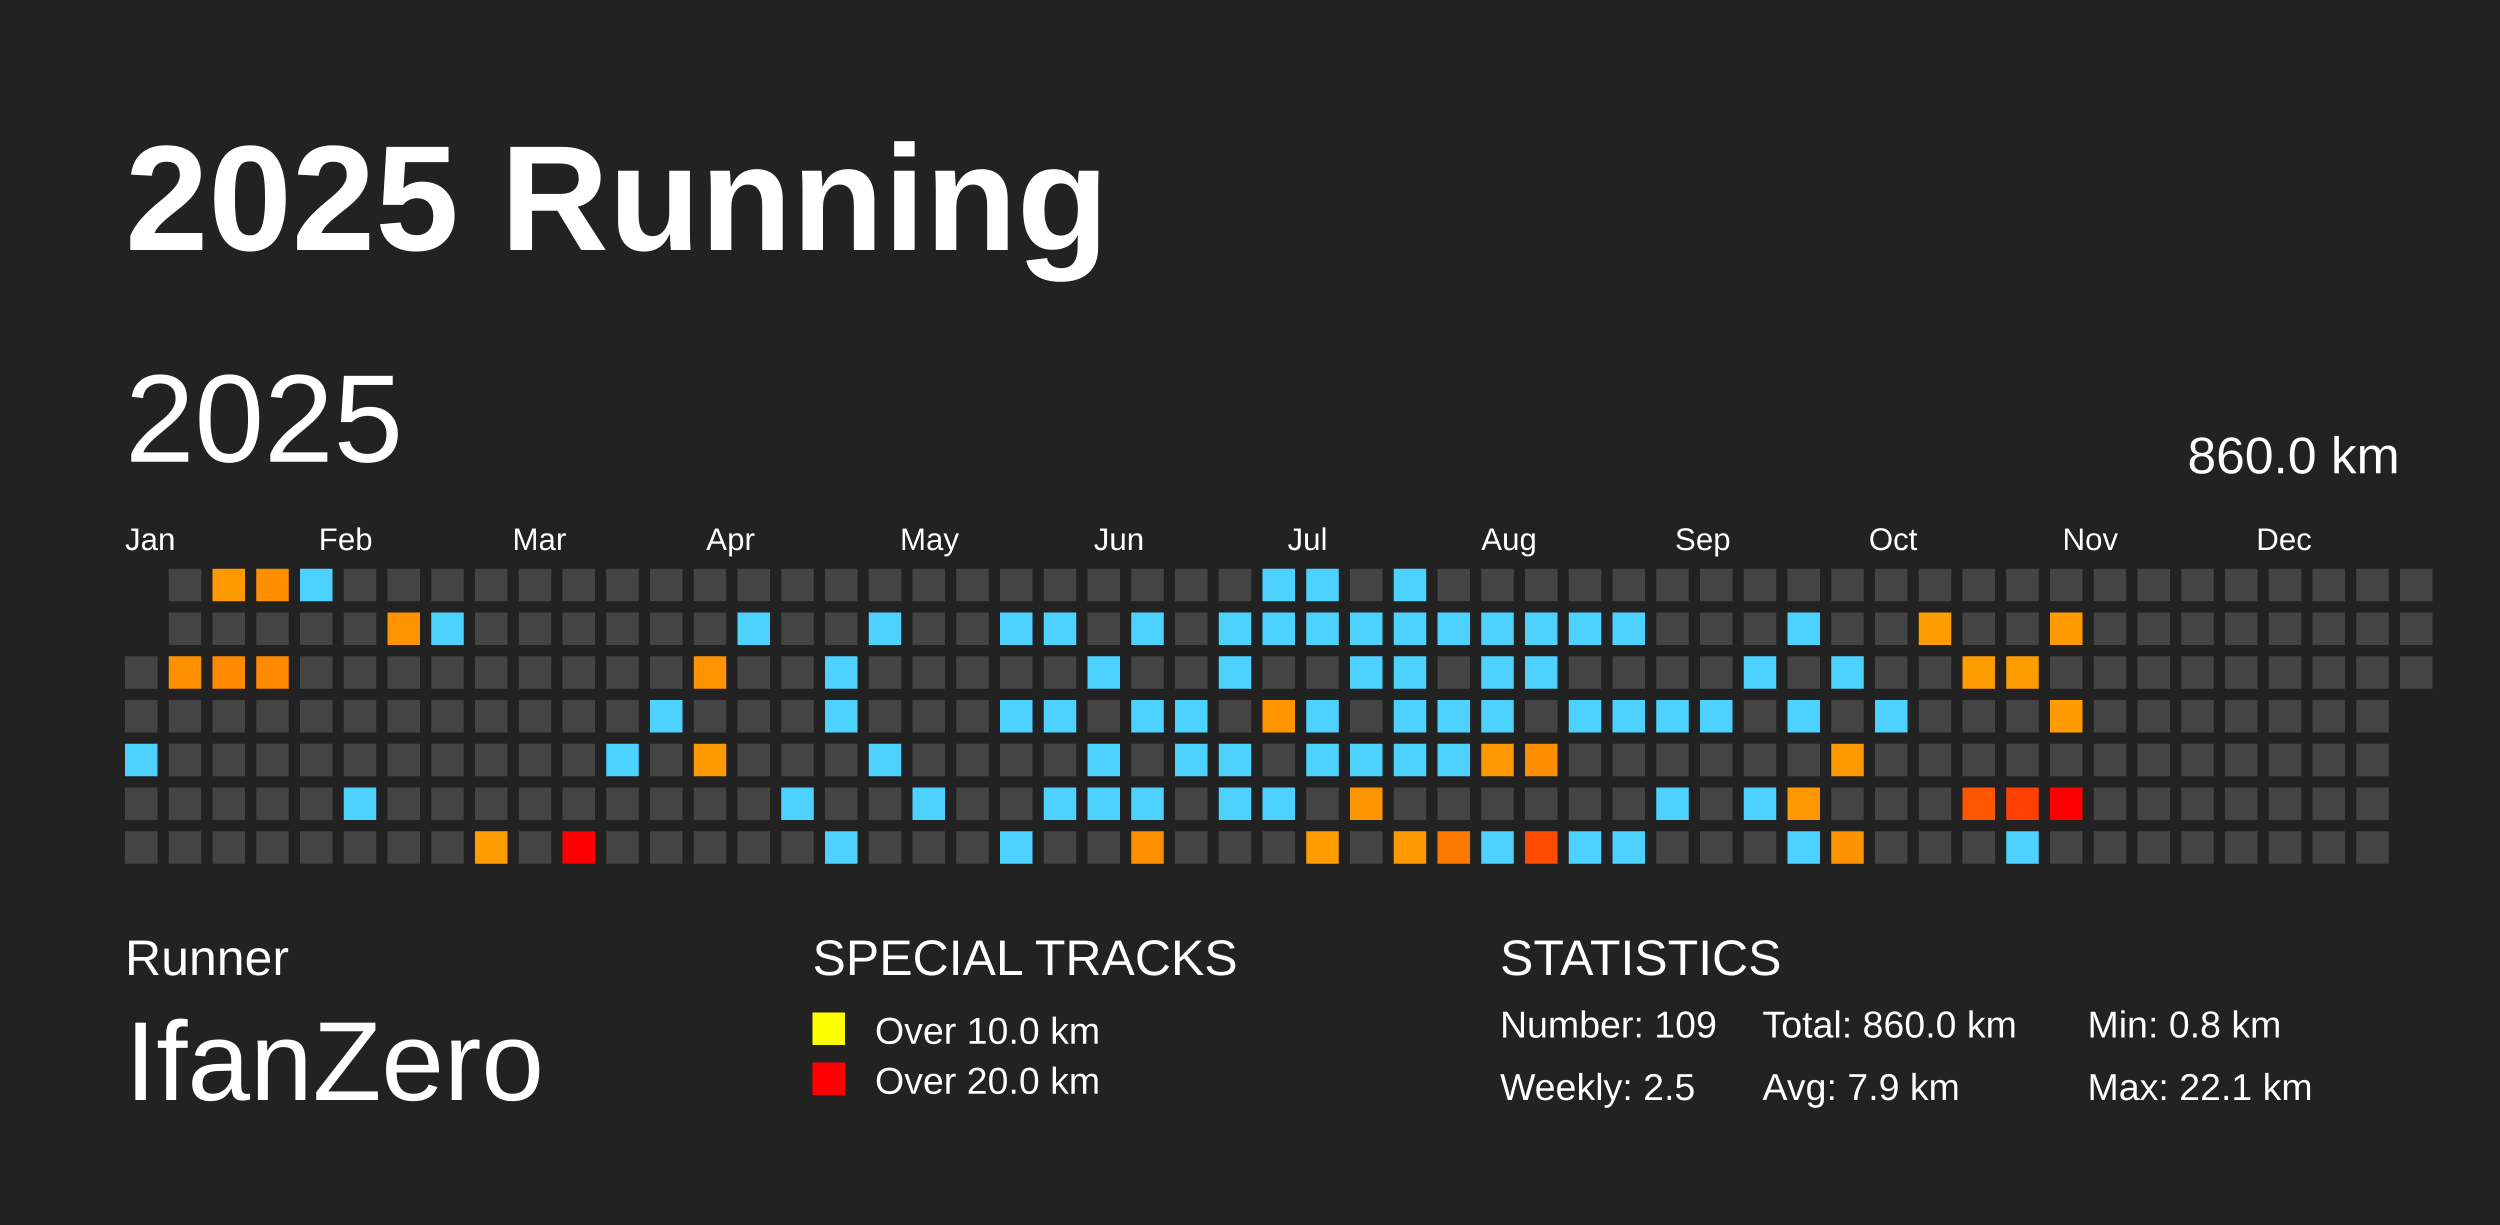
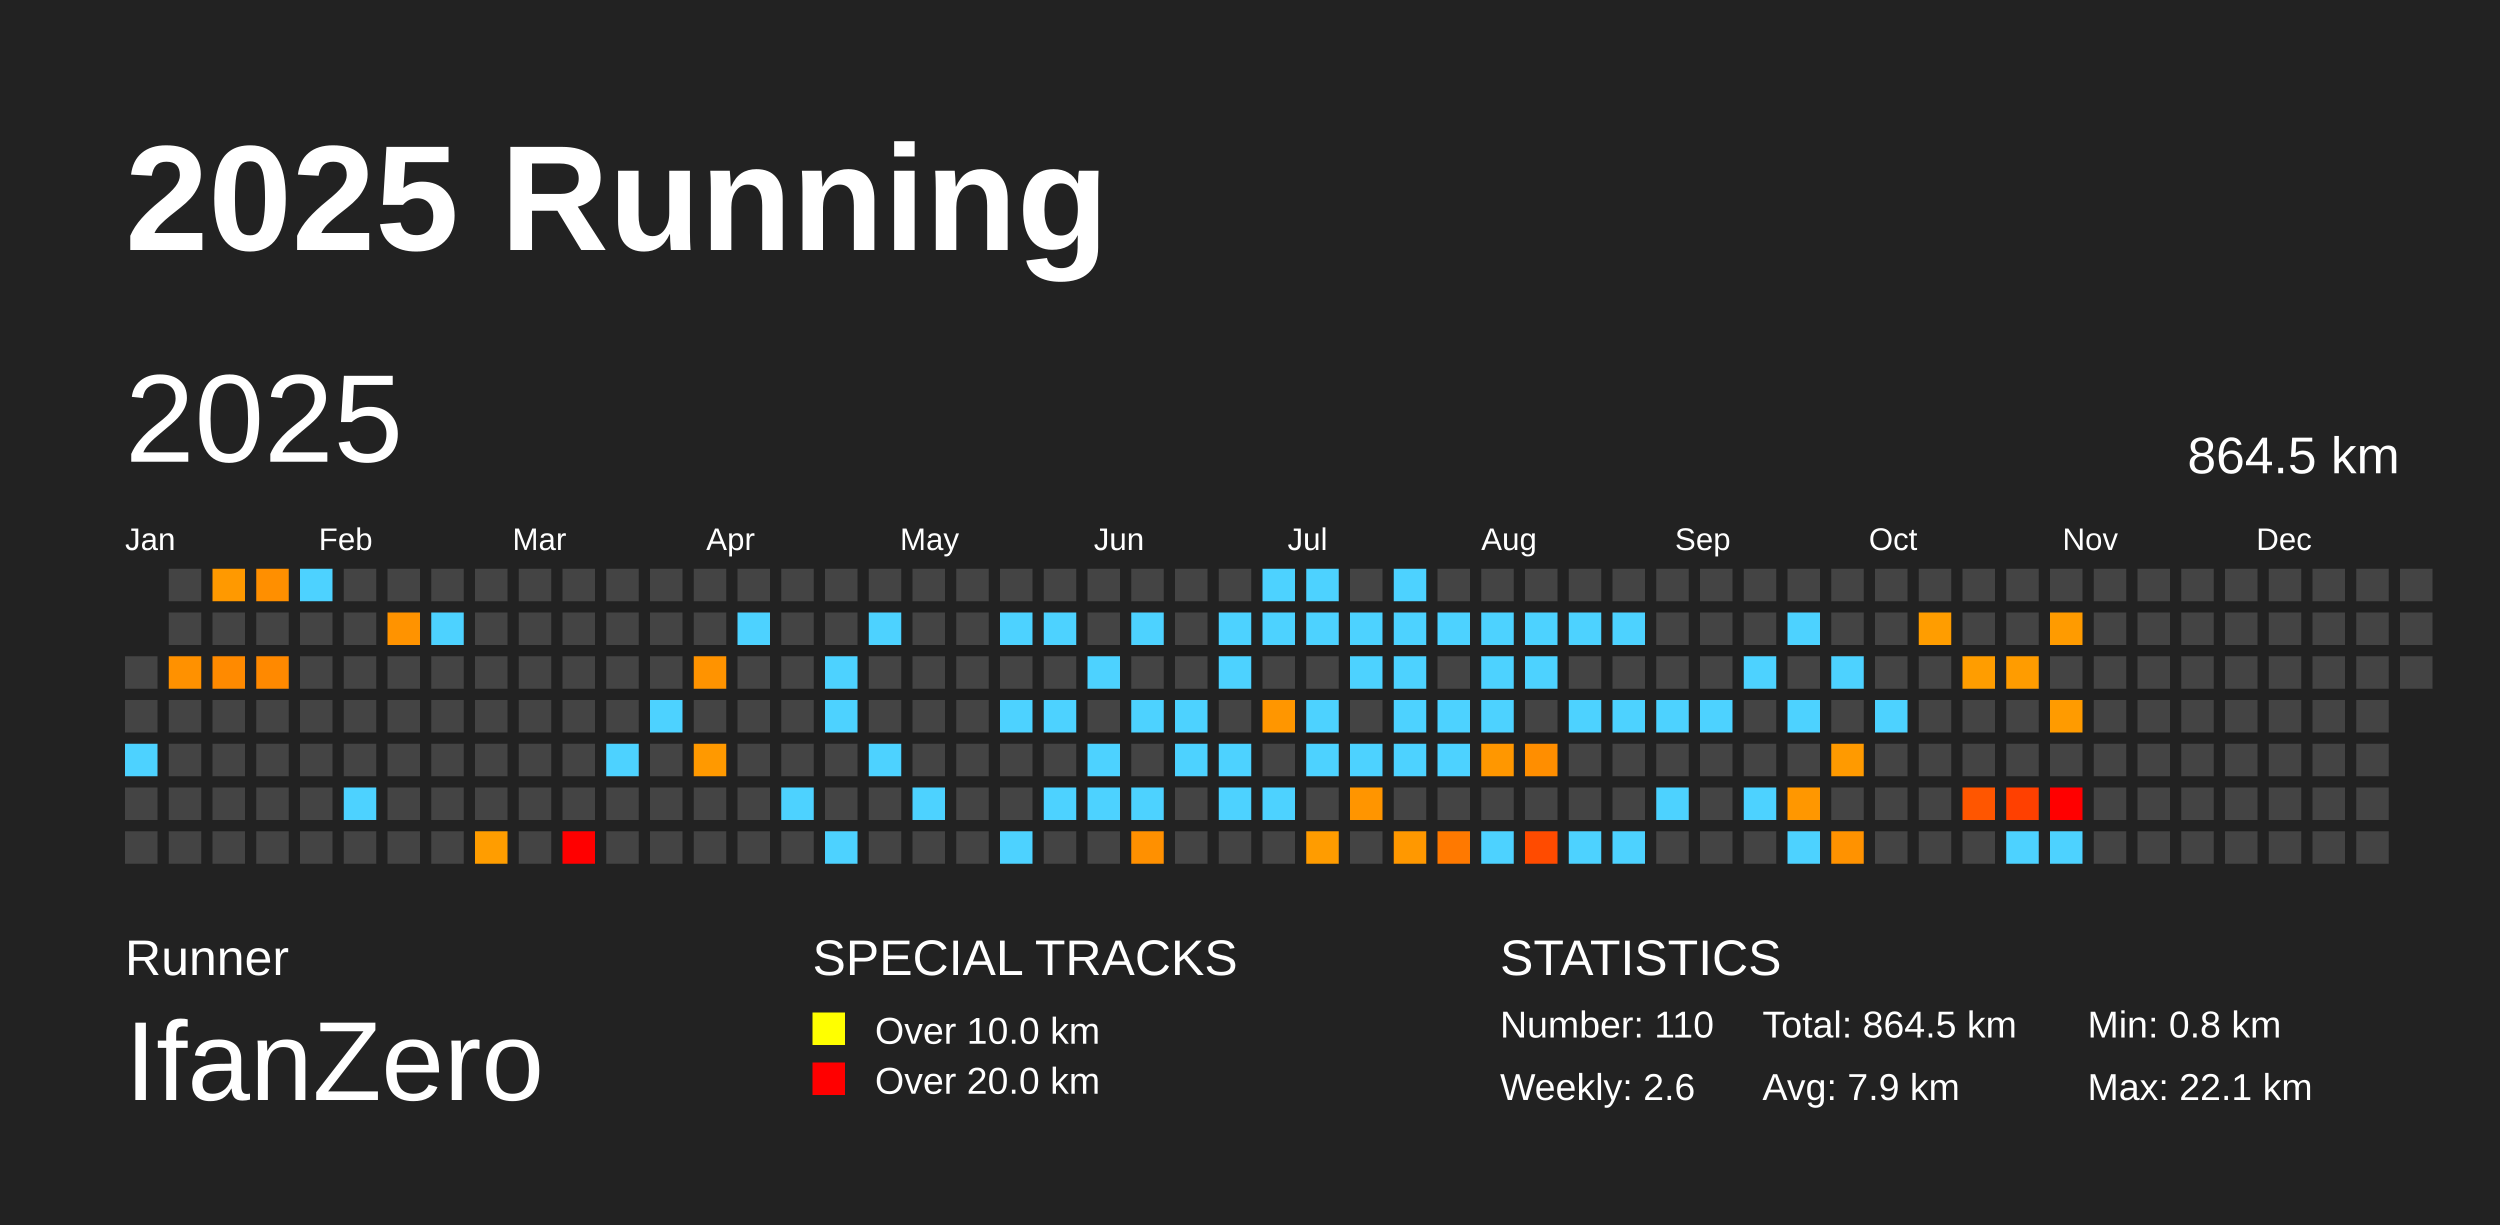
<svg xmlns="http://www.w3.org/2000/svg" baseProfile="full" height="98mm" version="1.1" viewBox="0,0,200,98" width="200mm">
  <defs />
  <rect fill="#222222" height="98" width="200" x="0" y="0" />
  <text fill="#FFFFFF" style="font-size:12px; font-family:Arial; font-weight:bold;" x="10" y="20">2025 Running</text>
  <text fill="#FFFFFF" style="font-size:4px; font-family:Arial" x="10" y="78">Runner</text>
  <text fill="#FFFFFF" style="font-size:9px; font-family:Arial" x="10" y="88">IfanZero</text>
  <text fill="#FFFFFF" style="font-size:4px; font-family:Arial" x="65" y="78">SPECIAL TRACKS</text>
  <rect fill="yellow" height="2.6" width="2.6" x="65" y="81" />
  <text fill="#FFFFFF" style="font-size:3px; font-family:Arial" x="70" y="83.5">Over 10.0 km</text>
  <rect fill="red" height="2.6" width="2.6" x="65" y="85" />
  <text fill="#FFFFFF" style="font-size:3px; font-family:Arial" x="70" y="87.5">Over 20.0 km</text>
  <text fill="#FFFFFF" style="font-size:4px; font-family:Arial" x="120" y="78">STATISTICS</text>
-   <text fill="#FFFFFF" style="font-size:3px; font-family:Arial" x="120" y="83">Number: 109</text>
-   <text fill="#FFFFFF" style="font-size:3px; font-family:Arial" x="120" y="88">Weekly: 2.5</text>
-   <text fill="#FFFFFF" style="font-size:3px; font-family:Arial" x="141" y="83">Total: 860.0 km</text>
+   <text fill="#FFFFFF" style="font-size:3px; font-family:Arial" x="120" y="83">Number: 110</text>
+   <text fill="#FFFFFF" style="font-size:3px; font-family:Arial" x="120" y="88">Weekly: 2.6</text>
+   <text fill="#FFFFFF" style="font-size:3px; font-family:Arial" x="141" y="83">Total: 864.5 km</text>
  <text fill="#FFFFFF" style="font-size:3px; font-family:Arial" x="141" y="88">Avg: 7.9 km</text>
  <text fill="#FFFFFF" style="font-size:3px; font-family:Arial" x="167" y="83">Min: 0.8 km</text>
  <text fill="#FFFFFF" style="font-size:3px; font-family:Arial" x="167" y="88">Max: 22.1 km</text>
  <text dominant-baseline="hanging" fill="#FFFFFF" style="font-size:10.0px; font-family:Arial;" x="10" y="30">2025</text>
-   <text dominant-baseline="hanging" fill="#FFFFFF" style="font-size:4.125px; font-family:Arial;" x="175" y="35">860.0 km</text>
+   <text dominant-baseline="hanging" fill="#FFFFFF" style="font-size:4.125px; font-family:Arial;" x="175" y="35">864.5 km</text>
  <text fill="#FFFFFF" style="font-size:2.5px; font-family:Arial" x="10.0" y="44">Jan</text>
  <text fill="#FFFFFF" style="font-size:2.5px; font-family:Arial" x="25.5" y="44">Feb</text>
  <text fill="#FFFFFF" style="font-size:2.5px; font-family:Arial" x="41.0" y="44">Mar</text>
  <text fill="#FFFFFF" style="font-size:2.5px; font-family:Arial" x="56.5" y="44">Apr</text>
  <text fill="#FFFFFF" style="font-size:2.5px; font-family:Arial" x="72.0" y="44">May</text>
  <text fill="#FFFFFF" style="font-size:2.5px; font-family:Arial" x="87.5" y="44">Jun</text>
  <text fill="#FFFFFF" style="font-size:2.5px; font-family:Arial" x="103.0" y="44">Jul</text>
  <text fill="#FFFFFF" style="font-size:2.5px; font-family:Arial" x="118.5" y="44">Aug</text>
  <text fill="#FFFFFF" style="font-size:2.5px; font-family:Arial" x="134.0" y="44">Sep</text>
  <text fill="#FFFFFF" style="font-size:2.5px; font-family:Arial" x="149.5" y="44">Oct</text>
  <text fill="#FFFFFF" style="font-size:2.5px; font-family:Arial" x="165.0" y="44">Nov</text>
  <text fill="#FFFFFF" style="font-size:2.5px; font-family:Arial" x="180.5" y="44">Dec</text>
  <rect fill="#444444" height="2.6" width="2.6" x="10.0" y="52.5" />
  <rect fill="#444444" height="2.6" width="2.6" x="10.0" y="56.0" />
  <rect fill="#4dd2ff" height="2.6" width="2.6" x="10.0" y="59.5" />
  <rect fill="#444444" height="2.6" width="2.6" x="10.0" y="63.0" />
  <rect fill="#444444" height="2.6" width="2.6" x="10.0" y="66.5" />
  <rect fill="#444444" height="2.6" width="2.6" x="13.5" y="45.5" />
  <rect fill="#444444" height="2.6" width="2.6" x="13.5" y="49.0" />
  <rect fill="#ff9100" height="2.6" width="2.6" x="13.5" y="52.5" />
  <rect fill="#444444" height="2.6" width="2.6" x="13.5" y="56.0" />
  <rect fill="#444444" height="2.6" width="2.6" x="13.5" y="59.5" />
  <rect fill="#444444" height="2.6" width="2.6" x="13.5" y="63.0" />
  <rect fill="#444444" height="2.6" width="2.6" x="13.5" y="66.5" />
  <rect fill="#ff9900" height="2.6" width="2.6" x="17.0" y="45.5" />
  <rect fill="#444444" height="2.6" width="2.6" x="17.0" y="49.0" />
  <rect fill="#ff8a00" height="2.6" width="2.6" x="17.0" y="52.5" />
  <rect fill="#444444" height="2.6" width="2.6" x="17.0" y="56.0" />
  <rect fill="#444444" height="2.6" width="2.6" x="17.0" y="59.5" />
  <rect fill="#444444" height="2.6" width="2.6" x="17.0" y="63.0" />
  <rect fill="#444444" height="2.6" width="2.6" x="17.0" y="66.5" />
  <rect fill="#ff8f00" height="2.6" width="2.6" x="20.5" y="45.5" />
  <rect fill="#444444" height="2.6" width="2.6" x="20.5" y="49.0" />
  <rect fill="#ff8900" height="2.6" width="2.6" x="20.5" y="52.5" />
  <rect fill="#444444" height="2.6" width="2.6" x="20.5" y="56.0" />
  <rect fill="#444444" height="2.6" width="2.6" x="20.5" y="59.5" />
  <rect fill="#444444" height="2.6" width="2.6" x="20.5" y="63.0" />
  <rect fill="#444444" height="2.6" width="2.6" x="20.5" y="66.5" />
  <rect fill="#4dd2ff" height="2.6" width="2.6" x="24.0" y="45.5" />
  <rect fill="#444444" height="2.6" width="2.6" x="24.0" y="49.0" />
  <rect fill="#444444" height="2.6" width="2.6" x="24.0" y="52.5" />
  <rect fill="#444444" height="2.6" width="2.6" x="24.0" y="56.0" />
  <rect fill="#444444" height="2.6" width="2.6" x="24.0" y="59.5" />
  <rect fill="#444444" height="2.6" width="2.6" x="24.0" y="63.0" />
  <rect fill="#444444" height="2.6" width="2.6" x="24.0" y="66.5" />
  <rect fill="#444444" height="2.6" width="2.6" x="27.5" y="45.5" />
  <rect fill="#444444" height="2.6" width="2.6" x="27.5" y="49.0" />
  <rect fill="#444444" height="2.6" width="2.6" x="27.5" y="52.5" />
  <rect fill="#444444" height="2.6" width="2.6" x="27.5" y="56.0" />
  <rect fill="#444444" height="2.6" width="2.6" x="27.5" y="59.5" />
  <rect fill="#4dd2ff" height="2.6" width="2.6" x="27.5" y="63.0" />
  <rect fill="#444444" height="2.6" width="2.6" x="27.5" y="66.5" />
  <rect fill="#444444" height="2.6" width="2.6" x="31.0" y="45.5" />
  <rect fill="#ff9300" height="2.6" width="2.6" x="31.0" y="49.0" />
  <rect fill="#444444" height="2.6" width="2.6" x="31.0" y="52.5" />
  <rect fill="#444444" height="2.6" width="2.6" x="31.0" y="56.0" />
  <rect fill="#444444" height="2.6" width="2.6" x="31.0" y="59.5" />
  <rect fill="#444444" height="2.6" width="2.6" x="31.0" y="63.0" />
  <rect fill="#444444" height="2.6" width="2.6" x="31.0" y="66.5" />
  <rect fill="#444444" height="2.6" width="2.6" x="34.5" y="45.5" />
  <rect fill="#4dd2ff" height="2.6" width="2.6" x="34.5" y="49.0" />
  <rect fill="#444444" height="2.6" width="2.6" x="34.5" y="52.5" />
  <rect fill="#444444" height="2.6" width="2.6" x="34.5" y="56.0" />
  <rect fill="#444444" height="2.6" width="2.6" x="34.5" y="59.5" />
  <rect fill="#444444" height="2.6" width="2.6" x="34.5" y="63.0" />
  <rect fill="#444444" height="2.6" width="2.6" x="34.5" y="66.5" />
  <rect fill="#444444" height="2.6" width="2.6" x="38.0" y="45.5" />
  <rect fill="#444444" height="2.6" width="2.6" x="38.0" y="49.0" />
  <rect fill="#444444" height="2.6" width="2.6" x="38.0" y="52.5" />
  <rect fill="#444444" height="2.6" width="2.6" x="38.0" y="56.0" />
  <rect fill="#444444" height="2.6" width="2.6" x="38.0" y="59.5" />
  <rect fill="#444444" height="2.6" width="2.6" x="38.0" y="63.0" />
  <rect fill="#ff9d00" height="2.6" width="2.6" x="38.0" y="66.5" />
  <rect fill="#444444" height="2.6" width="2.6" x="41.5" y="45.5" />
  <rect fill="#444444" height="2.6" width="2.6" x="41.5" y="49.0" />
  <rect fill="#444444" height="2.6" width="2.6" x="41.5" y="52.5" />
  <rect fill="#444444" height="2.6" width="2.6" x="41.5" y="56.0" />
  <rect fill="#444444" height="2.6" width="2.6" x="41.5" y="59.5" />
  <rect fill="#444444" height="2.6" width="2.6" x="41.5" y="63.0" />
  <rect fill="#444444" height="2.6" width="2.6" x="41.5" y="66.5" />
  <rect fill="#444444" height="2.6" width="2.6" x="45.0" y="45.5" />
  <rect fill="#444444" height="2.6" width="2.6" x="45.0" y="49.0" />
  <rect fill="#444444" height="2.6" width="2.6" x="45.0" y="52.5" />
  <rect fill="#444444" height="2.6" width="2.6" x="45.0" y="56.0" />
  <rect fill="#444444" height="2.6" width="2.6" x="45.0" y="59.5" />
  <rect fill="#444444" height="2.6" width="2.6" x="45.0" y="63.0" />
  <rect fill="red" height="2.6" width="2.6" x="45.0" y="66.5" />
  <rect fill="#444444" height="2.6" width="2.6" x="48.5" y="45.5" />
  <rect fill="#444444" height="2.6" width="2.6" x="48.5" y="49.0" />
  <rect fill="#444444" height="2.6" width="2.6" x="48.5" y="52.5" />
  <rect fill="#444444" height="2.6" width="2.6" x="48.5" y="56.0" />
  <rect fill="#4dd2ff" height="2.6" width="2.6" x="48.5" y="59.5" />
  <rect fill="#444444" height="2.6" width="2.6" x="48.5" y="63.0" />
  <rect fill="#444444" height="2.6" width="2.6" x="48.5" y="66.5" />
  <rect fill="#444444" height="2.6" width="2.6" x="52.0" y="45.5" />
  <rect fill="#444444" height="2.6" width="2.6" x="52.0" y="49.0" />
  <rect fill="#444444" height="2.6" width="2.6" x="52.0" y="52.5" />
  <rect fill="#4dd2ff" height="2.6" width="2.6" x="52.0" y="56.0" />
  <rect fill="#444444" height="2.6" width="2.6" x="52.0" y="59.5" />
  <rect fill="#444444" height="2.6" width="2.6" x="52.0" y="63.0" />
  <rect fill="#444444" height="2.6" width="2.6" x="52.0" y="66.5" />
  <rect fill="#444444" height="2.6" width="2.6" x="55.5" y="45.5" />
  <rect fill="#444444" height="2.6" width="2.6" x="55.5" y="49.0" />
  <rect fill="#ff9300" height="2.6" width="2.6" x="55.5" y="52.5" />
  <rect fill="#444444" height="2.6" width="2.6" x="55.5" y="56.0" />
  <rect fill="#ff9900" height="2.6" width="2.6" x="55.5" y="59.5" />
  <rect fill="#444444" height="2.6" width="2.6" x="55.5" y="63.0" />
  <rect fill="#444444" height="2.6" width="2.6" x="55.5" y="66.5" />
  <rect fill="#444444" height="2.6" width="2.6" x="59.0" y="45.5" />
  <rect fill="#4dd2ff" height="2.6" width="2.6" x="59.0" y="49.0" />
  <rect fill="#444444" height="2.6" width="2.6" x="59.0" y="52.5" />
  <rect fill="#444444" height="2.6" width="2.6" x="59.0" y="56.0" />
  <rect fill="#444444" height="2.6" width="2.6" x="59.0" y="59.5" />
  <rect fill="#444444" height="2.6" width="2.6" x="59.0" y="63.0" />
  <rect fill="#444444" height="2.6" width="2.6" x="59.0" y="66.5" />
  <rect fill="#444444" height="2.6" width="2.6" x="62.5" y="45.5" />
  <rect fill="#444444" height="2.6" width="2.6" x="62.5" y="49.0" />
  <rect fill="#444444" height="2.6" width="2.6" x="62.5" y="52.5" />
  <rect fill="#444444" height="2.6" width="2.6" x="62.5" y="56.0" />
  <rect fill="#444444" height="2.6" width="2.6" x="62.5" y="59.5" />
  <rect fill="#4dd2ff" height="2.6" width="2.6" x="62.5" y="63.0" />
  <rect fill="#444444" height="2.6" width="2.6" x="62.5" y="66.5" />
  <rect fill="#444444" height="2.6" width="2.6" x="66.0" y="45.5" />
  <rect fill="#444444" height="2.6" width="2.6" x="66.0" y="49.0" />
  <rect fill="#4dd2ff" height="2.6" width="2.6" x="66.0" y="52.5" />
  <rect fill="#4dd2ff" height="2.6" width="2.6" x="66.0" y="56.0" />
  <rect fill="#444444" height="2.6" width="2.6" x="66.0" y="59.5" />
  <rect fill="#444444" height="2.6" width="2.6" x="66.0" y="63.0" />
  <rect fill="#4dd2ff" height="2.6" width="2.6" x="66.0" y="66.5" />
  <rect fill="#444444" height="2.6" width="2.6" x="69.5" y="45.5" />
  <rect fill="#4dd2ff" height="2.6" width="2.6" x="69.5" y="49.0" />
  <rect fill="#444444" height="2.6" width="2.6" x="69.5" y="52.5" />
  <rect fill="#444444" height="2.6" width="2.6" x="69.5" y="56.0" />
  <rect fill="#4dd2ff" height="2.6" width="2.6" x="69.5" y="59.5" />
  <rect fill="#444444" height="2.6" width="2.6" x="69.5" y="63.0" />
  <rect fill="#444444" height="2.6" width="2.6" x="69.5" y="66.5" />
  <rect fill="#444444" height="2.6" width="2.6" x="73.0" y="45.5" />
  <rect fill="#444444" height="2.6" width="2.6" x="73.0" y="49.0" />
  <rect fill="#444444" height="2.6" width="2.6" x="73.0" y="52.5" />
  <rect fill="#444444" height="2.6" width="2.6" x="73.0" y="56.0" />
  <rect fill="#444444" height="2.6" width="2.6" x="73.0" y="59.5" />
  <rect fill="#4dd2ff" height="2.6" width="2.6" x="73.0" y="63.0" />
  <rect fill="#444444" height="2.6" width="2.6" x="73.0" y="66.5" />
  <rect fill="#444444" height="2.6" width="2.6" x="76.5" y="45.5" />
  <rect fill="#444444" height="2.6" width="2.6" x="76.5" y="49.0" />
  <rect fill="#444444" height="2.6" width="2.6" x="76.5" y="52.5" />
  <rect fill="#444444" height="2.6" width="2.6" x="76.5" y="56.0" />
  <rect fill="#444444" height="2.6" width="2.6" x="76.5" y="59.5" />
  <rect fill="#444444" height="2.6" width="2.6" x="76.5" y="63.0" />
  <rect fill="#444444" height="2.6" width="2.6" x="76.5" y="66.5" />
  <rect fill="#444444" height="2.6" width="2.6" x="80.0" y="45.5" />
  <rect fill="#4dd2ff" height="2.6" width="2.6" x="80.0" y="49.0" />
  <rect fill="#444444" height="2.6" width="2.6" x="80.0" y="52.5" />
  <rect fill="#4dd2ff" height="2.6" width="2.6" x="80.0" y="56.0" />
  <rect fill="#444444" height="2.6" width="2.6" x="80.0" y="59.5" />
  <rect fill="#444444" height="2.6" width="2.6" x="80.0" y="63.0" />
  <rect fill="#4dd2ff" height="2.6" width="2.6" x="80.0" y="66.5" />
  <rect fill="#444444" height="2.6" width="2.6" x="83.5" y="45.5" />
  <rect fill="#4dd2ff" height="2.6" width="2.6" x="83.5" y="49.0" />
  <rect fill="#444444" height="2.6" width="2.6" x="83.5" y="52.5" />
  <rect fill="#4dd2ff" height="2.6" width="2.6" x="83.5" y="56.0" />
  <rect fill="#444444" height="2.6" width="2.6" x="83.5" y="59.5" />
  <rect fill="#4dd2ff" height="2.6" width="2.6" x="83.5" y="63.0" />
  <rect fill="#444444" height="2.6" width="2.6" x="83.5" y="66.5" />
  <rect fill="#444444" height="2.6" width="2.6" x="87.0" y="45.5" />
  <rect fill="#444444" height="2.6" width="2.6" x="87.0" y="49.0" />
  <rect fill="#4dd2ff" height="2.6" width="2.6" x="87.0" y="52.5" />
  <rect fill="#444444" height="2.6" width="2.6" x="87.0" y="56.0" />
  <rect fill="#4dd2ff" height="2.6" width="2.6" x="87.0" y="59.5" />
  <rect fill="#4dd2ff" height="2.6" width="2.6" x="87.0" y="63.0" />
  <rect fill="#444444" height="2.6" width="2.6" x="87.0" y="66.5" />
  <rect fill="#444444" height="2.6" width="2.6" x="90.5" y="45.5" />
  <rect fill="#4dd2ff" height="2.6" width="2.6" x="90.5" y="49.0" />
  <rect fill="#444444" height="2.6" width="2.6" x="90.5" y="52.5" />
  <rect fill="#4dd2ff" height="2.6" width="2.6" x="90.5" y="56.0" />
  <rect fill="#444444" height="2.6" width="2.6" x="90.5" y="59.5" />
  <rect fill="#4dd2ff" height="2.6" width="2.6" x="90.5" y="63.0" />
  <rect fill="#ff9000" height="2.6" width="2.6" x="90.5" y="66.5" />
  <rect fill="#444444" height="2.6" width="2.6" x="94.0" y="45.5" />
  <rect fill="#444444" height="2.6" width="2.6" x="94.0" y="49.0" />
  <rect fill="#444444" height="2.6" width="2.6" x="94.0" y="52.5" />
  <rect fill="#4dd2ff" height="2.6" width="2.6" x="94.0" y="56.0" />
  <rect fill="#4dd2ff" height="2.6" width="2.6" x="94.0" y="59.5" />
  <rect fill="#444444" height="2.6" width="2.6" x="94.0" y="63.0" />
  <rect fill="#444444" height="2.6" width="2.6" x="94.0" y="66.5" />
  <rect fill="#444444" height="2.6" width="2.6" x="97.5" y="45.5" />
  <rect fill="#4dd2ff" height="2.6" width="2.6" x="97.5" y="49.0" />
  <rect fill="#4dd2ff" height="2.6" width="2.6" x="97.5" y="52.5" />
  <rect fill="#444444" height="2.6" width="2.6" x="97.5" y="56.0" />
  <rect fill="#4dd2ff" height="2.6" width="2.6" x="97.5" y="59.5" />
  <rect fill="#4dd2ff" height="2.6" width="2.6" x="97.5" y="63.0" />
  <rect fill="#444444" height="2.6" width="2.6" x="97.5" y="66.5" />
  <rect fill="#4dd2ff" height="2.6" width="2.6" x="101.0" y="45.5" />
  <rect fill="#4dd2ff" height="2.6" width="2.6" x="101.0" y="49.0" />
  <rect fill="#444444" height="2.6" width="2.6" x="101.0" y="52.5" />
  <rect fill="#ff9600" height="2.6" width="2.6" x="101.0" y="56.0" />
  <rect fill="#444444" height="2.6" width="2.6" x="101.0" y="59.5" />
  <rect fill="#4dd2ff" height="2.6" width="2.6" x="101.0" y="63.0" />
  <rect fill="#444444" height="2.6" width="2.6" x="101.0" y="66.5" />
  <rect fill="#4dd2ff" height="2.6" width="2.6" x="104.5" y="45.5" />
  <rect fill="#4dd2ff" height="2.6" width="2.6" x="104.5" y="49.0" />
  <rect fill="#444444" height="2.6" width="2.6" x="104.5" y="52.5" />
  <rect fill="#4dd2ff" height="2.6" width="2.6" x="104.5" y="56.0" />
  <rect fill="#4dd2ff" height="2.6" width="2.6" x="104.5" y="59.5" />
  <rect fill="#444444" height="2.6" width="2.6" x="104.5" y="63.0" />
  <rect fill="#ff9c00" height="2.6" width="2.6" x="104.5" y="66.5" />
  <rect fill="#444444" height="2.6" width="2.6" x="108.0" y="45.5" />
  <rect fill="#4dd2ff" height="2.6" width="2.6" x="108.0" y="49.0" />
  <rect fill="#4dd2ff" height="2.6" width="2.6" x="108.0" y="52.5" />
  <rect fill="#444444" height="2.6" width="2.6" x="108.0" y="56.0" />
  <rect fill="#4dd2ff" height="2.6" width="2.6" x="108.0" y="59.5" />
  <rect fill="#ff9500" height="2.6" width="2.6" x="108.0" y="63.0" />
  <rect fill="#444444" height="2.6" width="2.6" x="108.0" y="66.5" />
  <rect fill="#4dd2ff" height="2.6" width="2.6" x="111.5" y="45.5" />
  <rect fill="#4dd2ff" height="2.6" width="2.6" x="111.5" y="49.0" />
  <rect fill="#4dd2ff" height="2.6" width="2.6" x="111.5" y="52.5" />
  <rect fill="#4dd2ff" height="2.6" width="2.6" x="111.5" y="56.0" />
  <rect fill="#4dd2ff" height="2.6" width="2.6" x="111.5" y="59.5" />
  <rect fill="#444444" height="2.6" width="2.6" x="111.5" y="63.0" />
  <rect fill="#ff9800" height="2.6" width="2.6" x="111.5" y="66.5" />
  <rect fill="#444444" height="2.6" width="2.6" x="115.0" y="45.5" />
  <rect fill="#4dd2ff" height="2.6" width="2.6" x="115.0" y="49.0" />
  <rect fill="#444444" height="2.6" width="2.6" x="115.0" y="52.5" />
  <rect fill="#4dd2ff" height="2.6" width="2.6" x="115.0" y="56.0" />
  <rect fill="#4dd2ff" height="2.6" width="2.6" x="115.0" y="59.5" />
  <rect fill="#444444" height="2.6" width="2.6" x="115.0" y="63.0" />
  <rect fill="#ff7900" height="2.6" width="2.6" x="115.0" y="66.5" />
  <rect fill="#444444" height="2.6" width="2.6" x="118.5" y="45.5" />
  <rect fill="#4dd2ff" height="2.6" width="2.6" x="118.5" y="49.0" />
  <rect fill="#4dd2ff" height="2.6" width="2.6" x="118.5" y="52.5" />
  <rect fill="#4dd2ff" height="2.6" width="2.6" x="118.5" y="56.0" />
  <rect fill="#ff9700" height="2.6" width="2.6" x="118.5" y="59.5" />
  <rect fill="#444444" height="2.6" width="2.6" x="118.5" y="63.0" />
  <rect fill="#4dd2ff" height="2.6" width="2.6" x="118.5" y="66.5" />
  <rect fill="#444444" height="2.6" width="2.6" x="122.0" y="45.5" />
  <rect fill="#4dd2ff" height="2.6" width="2.6" x="122.0" y="49.0" />
  <rect fill="#4dd2ff" height="2.6" width="2.6" x="122.0" y="52.5" />
  <rect fill="#444444" height="2.6" width="2.6" x="122.0" y="56.0" />
  <rect fill="#ff8e00" height="2.6" width="2.6" x="122.0" y="59.5" />
  <rect fill="#444444" height="2.6" width="2.6" x="122.0" y="63.0" />
  <rect fill="#ff4b00" height="2.6" width="2.6" x="122.0" y="66.5" />
  <rect fill="#444444" height="2.6" width="2.6" x="125.5" y="45.5" />
  <rect fill="#4dd2ff" height="2.6" width="2.6" x="125.5" y="49.0" />
  <rect fill="#444444" height="2.6" width="2.6" x="125.5" y="52.5" />
  <rect fill="#4dd2ff" height="2.6" width="2.6" x="125.5" y="56.0" />
  <rect fill="#444444" height="2.6" width="2.6" x="125.5" y="59.5" />
  <rect fill="#444444" height="2.6" width="2.6" x="125.5" y="63.0" />
  <rect fill="#4dd2ff" height="2.6" width="2.6" x="125.5" y="66.5" />
  <rect fill="#444444" height="2.6" width="2.6" x="129.0" y="45.5" />
  <rect fill="#4dd2ff" height="2.6" width="2.6" x="129.0" y="49.0" />
  <rect fill="#444444" height="2.6" width="2.6" x="129.0" y="52.5" />
  <rect fill="#4dd2ff" height="2.6" width="2.6" x="129.0" y="56.0" />
  <rect fill="#444444" height="2.6" width="2.6" x="129.0" y="59.5" />
  <rect fill="#444444" height="2.6" width="2.6" x="129.0" y="63.0" />
  <rect fill="#4dd2ff" height="2.6" width="2.6" x="129.0" y="66.5" />
  <rect fill="#444444" height="2.6" width="2.6" x="132.5" y="45.5" />
  <rect fill="#444444" height="2.6" width="2.6" x="132.5" y="49.0" />
  <rect fill="#444444" height="2.6" width="2.6" x="132.5" y="52.5" />
  <rect fill="#4dd2ff" height="2.6" width="2.6" x="132.5" y="56.0" />
  <rect fill="#444444" height="2.6" width="2.6" x="132.5" y="59.5" />
  <rect fill="#4dd2ff" height="2.6" width="2.6" x="132.5" y="63.0" />
  <rect fill="#444444" height="2.6" width="2.6" x="132.5" y="66.5" />
  <rect fill="#444444" height="2.6" width="2.6" x="136.0" y="45.5" />
  <rect fill="#444444" height="2.6" width="2.6" x="136.0" y="49.0" />
  <rect fill="#444444" height="2.6" width="2.6" x="136.0" y="52.5" />
  <rect fill="#4dd2ff" height="2.6" width="2.6" x="136.0" y="56.0" />
  <rect fill="#444444" height="2.6" width="2.6" x="136.0" y="59.5" />
  <rect fill="#444444" height="2.6" width="2.6" x="136.0" y="63.0" />
  <rect fill="#444444" height="2.6" width="2.6" x="136.0" y="66.5" />
  <rect fill="#444444" height="2.6" width="2.6" x="139.5" y="45.5" />
  <rect fill="#444444" height="2.6" width="2.6" x="139.5" y="49.0" />
  <rect fill="#4dd2ff" height="2.6" width="2.6" x="139.5" y="52.5" />
  <rect fill="#444444" height="2.6" width="2.6" x="139.5" y="56.0" />
  <rect fill="#444444" height="2.6" width="2.6" x="139.5" y="59.5" />
  <rect fill="#4dd2ff" height="2.6" width="2.6" x="139.5" y="63.0" />
  <rect fill="#444444" height="2.6" width="2.6" x="139.5" y="66.5" />
  <rect fill="#444444" height="2.6" width="2.6" x="143.0" y="45.5" />
  <rect fill="#4dd2ff" height="2.6" width="2.6" x="143.0" y="49.0" />
  <rect fill="#444444" height="2.6" width="2.6" x="143.0" y="52.5" />
  <rect fill="#4dd2ff" height="2.6" width="2.6" x="143.0" y="56.0" />
  <rect fill="#444444" height="2.6" width="2.6" x="143.0" y="59.5" />
  <rect fill="#ff9700" height="2.6" width="2.6" x="143.0" y="63.0" />
  <rect fill="#4dd2ff" height="2.6" width="2.6" x="143.0" y="66.5" />
  <rect fill="#444444" height="2.6" width="2.6" x="146.5" y="45.5" />
  <rect fill="#444444" height="2.6" width="2.6" x="146.5" y="49.0" />
  <rect fill="#4dd2ff" height="2.6" width="2.6" x="146.5" y="52.5" />
  <rect fill="#444444" height="2.6" width="2.6" x="146.5" y="56.0" />
  <rect fill="#ff9a00" height="2.6" width="2.6" x="146.5" y="59.5" />
  <rect fill="#444444" height="2.6" width="2.6" x="146.5" y="63.0" />
  <rect fill="#ff9200" height="2.6" width="2.6" x="146.5" y="66.5" />
  <rect fill="#444444" height="2.6" width="2.6" x="150.0" y="45.5" />
  <rect fill="#444444" height="2.6" width="2.6" x="150.0" y="49.0" />
  <rect fill="#444444" height="2.6" width="2.6" x="150.0" y="52.5" />
  <rect fill="#4dd2ff" height="2.6" width="2.6" x="150.0" y="56.0" />
  <rect fill="#444444" height="2.6" width="2.6" x="150.0" y="59.5" />
  <rect fill="#444444" height="2.6" width="2.6" x="150.0" y="63.0" />
  <rect fill="#444444" height="2.6" width="2.6" x="150.0" y="66.5" />
  <rect fill="#444444" height="2.6" width="2.6" x="153.5" y="45.5" />
  <rect fill="#ff9d00" height="2.6" width="2.6" x="153.5" y="49.0" />
  <rect fill="#444444" height="2.6" width="2.6" x="153.5" y="52.5" />
  <rect fill="#444444" height="2.6" width="2.6" x="153.5" y="56.0" />
  <rect fill="#444444" height="2.6" width="2.6" x="153.5" y="59.5" />
  <rect fill="#444444" height="2.6" width="2.6" x="153.5" y="63.0" />
  <rect fill="#444444" height="2.6" width="2.6" x="153.5" y="66.5" />
  <rect fill="#444444" height="2.6" width="2.6" x="157.0" y="45.5" />
  <rect fill="#444444" height="2.6" width="2.6" x="157.0" y="49.0" />
  <rect fill="#ff9d00" height="2.6" width="2.6" x="157.0" y="52.5" />
  <rect fill="#444444" height="2.6" width="2.6" x="157.0" y="56.0" />
  <rect fill="#444444" height="2.6" width="2.6" x="157.0" y="59.5" />
  <rect fill="#ff5600" height="2.6" width="2.6" x="157.0" y="63.0" />
  <rect fill="#444444" height="2.6" width="2.6" x="157.0" y="66.5" />
  <rect fill="#444444" height="2.6" width="2.6" x="160.5" y="45.5" />
  <rect fill="#444444" height="2.6" width="2.6" x="160.5" y="49.0" />
  <rect fill="#ff9c00" height="2.6" width="2.6" x="160.5" y="52.5" />
  <rect fill="#444444" height="2.6" width="2.6" x="160.5" y="56.0" />
  <rect fill="#444444" height="2.6" width="2.6" x="160.5" y="59.5" />
  <rect fill="#ff4000" height="2.6" width="2.6" x="160.5" y="63.0" />
  <rect fill="#4dd2ff" height="2.6" width="2.6" x="160.5" y="66.5" />
  <rect fill="#444444" height="2.6" width="2.6" x="164.0" y="45.5" />
  <rect fill="#ff9b00" height="2.6" width="2.6" x="164.0" y="49.0" />
  <rect fill="#444444" height="2.6" width="2.6" x="164.0" y="52.5" />
  <rect fill="#ff9b00" height="2.6" width="2.6" x="164.0" y="56.0" />
  <rect fill="#444444" height="2.6" width="2.6" x="164.0" y="59.5" />
  <rect fill="red" height="2.6" width="2.6" x="164.0" y="63.0" />
-   <rect fill="#444444" height="2.6" width="2.6" x="164.0" y="66.5" />
+   <rect fill="#4dd2ff" height="2.6" width="2.6" x="164.0" y="66.5" />
  <rect fill="#444444" height="2.6" width="2.6" x="167.5" y="45.5" />
  <rect fill="#444444" height="2.6" width="2.6" x="167.5" y="49.0" />
  <rect fill="#444444" height="2.6" width="2.6" x="167.5" y="52.5" />
  <rect fill="#444444" height="2.6" width="2.6" x="167.5" y="56.0" />
  <rect fill="#444444" height="2.6" width="2.6" x="167.5" y="59.5" />
  <rect fill="#444444" height="2.6" width="2.6" x="167.5" y="63.0" />
  <rect fill="#444444" height="2.6" width="2.6" x="167.5" y="66.5" />
  <rect fill="#444444" height="2.6" width="2.6" x="171.0" y="45.5" />
  <rect fill="#444444" height="2.6" width="2.6" x="171.0" y="49.0" />
  <rect fill="#444444" height="2.6" width="2.6" x="171.0" y="52.5" />
  <rect fill="#444444" height="2.6" width="2.6" x="171.0" y="56.0" />
  <rect fill="#444444" height="2.6" width="2.6" x="171.0" y="59.5" />
  <rect fill="#444444" height="2.6" width="2.6" x="171.0" y="63.0" />
  <rect fill="#444444" height="2.6" width="2.6" x="171.0" y="66.5" />
  <rect fill="#444444" height="2.6" width="2.6" x="174.5" y="45.5" />
  <rect fill="#444444" height="2.6" width="2.6" x="174.5" y="49.0" />
  <rect fill="#444444" height="2.6" width="2.6" x="174.5" y="52.5" />
  <rect fill="#444444" height="2.6" width="2.6" x="174.5" y="56.0" />
  <rect fill="#444444" height="2.6" width="2.6" x="174.5" y="59.5" />
  <rect fill="#444444" height="2.6" width="2.6" x="174.5" y="63.0" />
  <rect fill="#444444" height="2.6" width="2.6" x="174.5" y="66.5" />
  <rect fill="#444444" height="2.6" width="2.6" x="178.0" y="45.5" />
  <rect fill="#444444" height="2.6" width="2.6" x="178.0" y="49.0" />
  <rect fill="#444444" height="2.6" width="2.6" x="178.0" y="52.5" />
  <rect fill="#444444" height="2.6" width="2.6" x="178.0" y="56.0" />
  <rect fill="#444444" height="2.6" width="2.6" x="178.0" y="59.5" />
  <rect fill="#444444" height="2.6" width="2.6" x="178.0" y="63.0" />
  <rect fill="#444444" height="2.6" width="2.6" x="178.0" y="66.5" />
  <rect fill="#444444" height="2.6" width="2.6" x="181.5" y="45.5" />
  <rect fill="#444444" height="2.6" width="2.6" x="181.5" y="49.0" />
  <rect fill="#444444" height="2.6" width="2.6" x="181.5" y="52.5" />
  <rect fill="#444444" height="2.6" width="2.6" x="181.5" y="56.0" />
  <rect fill="#444444" height="2.6" width="2.6" x="181.5" y="59.5" />
  <rect fill="#444444" height="2.6" width="2.6" x="181.5" y="63.0" />
  <rect fill="#444444" height="2.6" width="2.6" x="181.5" y="66.5" />
  <rect fill="#444444" height="2.6" width="2.6" x="185.0" y="45.5" />
  <rect fill="#444444" height="2.6" width="2.6" x="185.0" y="49.0" />
  <rect fill="#444444" height="2.6" width="2.6" x="185.0" y="52.5" />
  <rect fill="#444444" height="2.6" width="2.6" x="185.0" y="56.0" />
  <rect fill="#444444" height="2.6" width="2.6" x="185.0" y="59.5" />
  <rect fill="#444444" height="2.6" width="2.6" x="185.0" y="63.0" />
  <rect fill="#444444" height="2.6" width="2.6" x="185.0" y="66.5" />
  <rect fill="#444444" height="2.6" width="2.6" x="188.5" y="45.5" />
  <rect fill="#444444" height="2.6" width="2.6" x="188.5" y="49.0" />
  <rect fill="#444444" height="2.6" width="2.6" x="188.5" y="52.5" />
  <rect fill="#444444" height="2.6" width="2.6" x="188.5" y="56.0" />
  <rect fill="#444444" height="2.6" width="2.6" x="188.5" y="59.5" />
  <rect fill="#444444" height="2.6" width="2.6" x="188.5" y="63.0" />
  <rect fill="#444444" height="2.6" width="2.6" x="188.5" y="66.5" />
  <rect fill="#444444" height="2.6" width="2.6" x="192.0" y="45.5" />
  <rect fill="#444444" height="2.6" width="2.6" x="192.0" y="49.0" />
  <rect fill="#444444" height="2.6" width="2.6" x="192.0" y="52.5" />
</svg>
